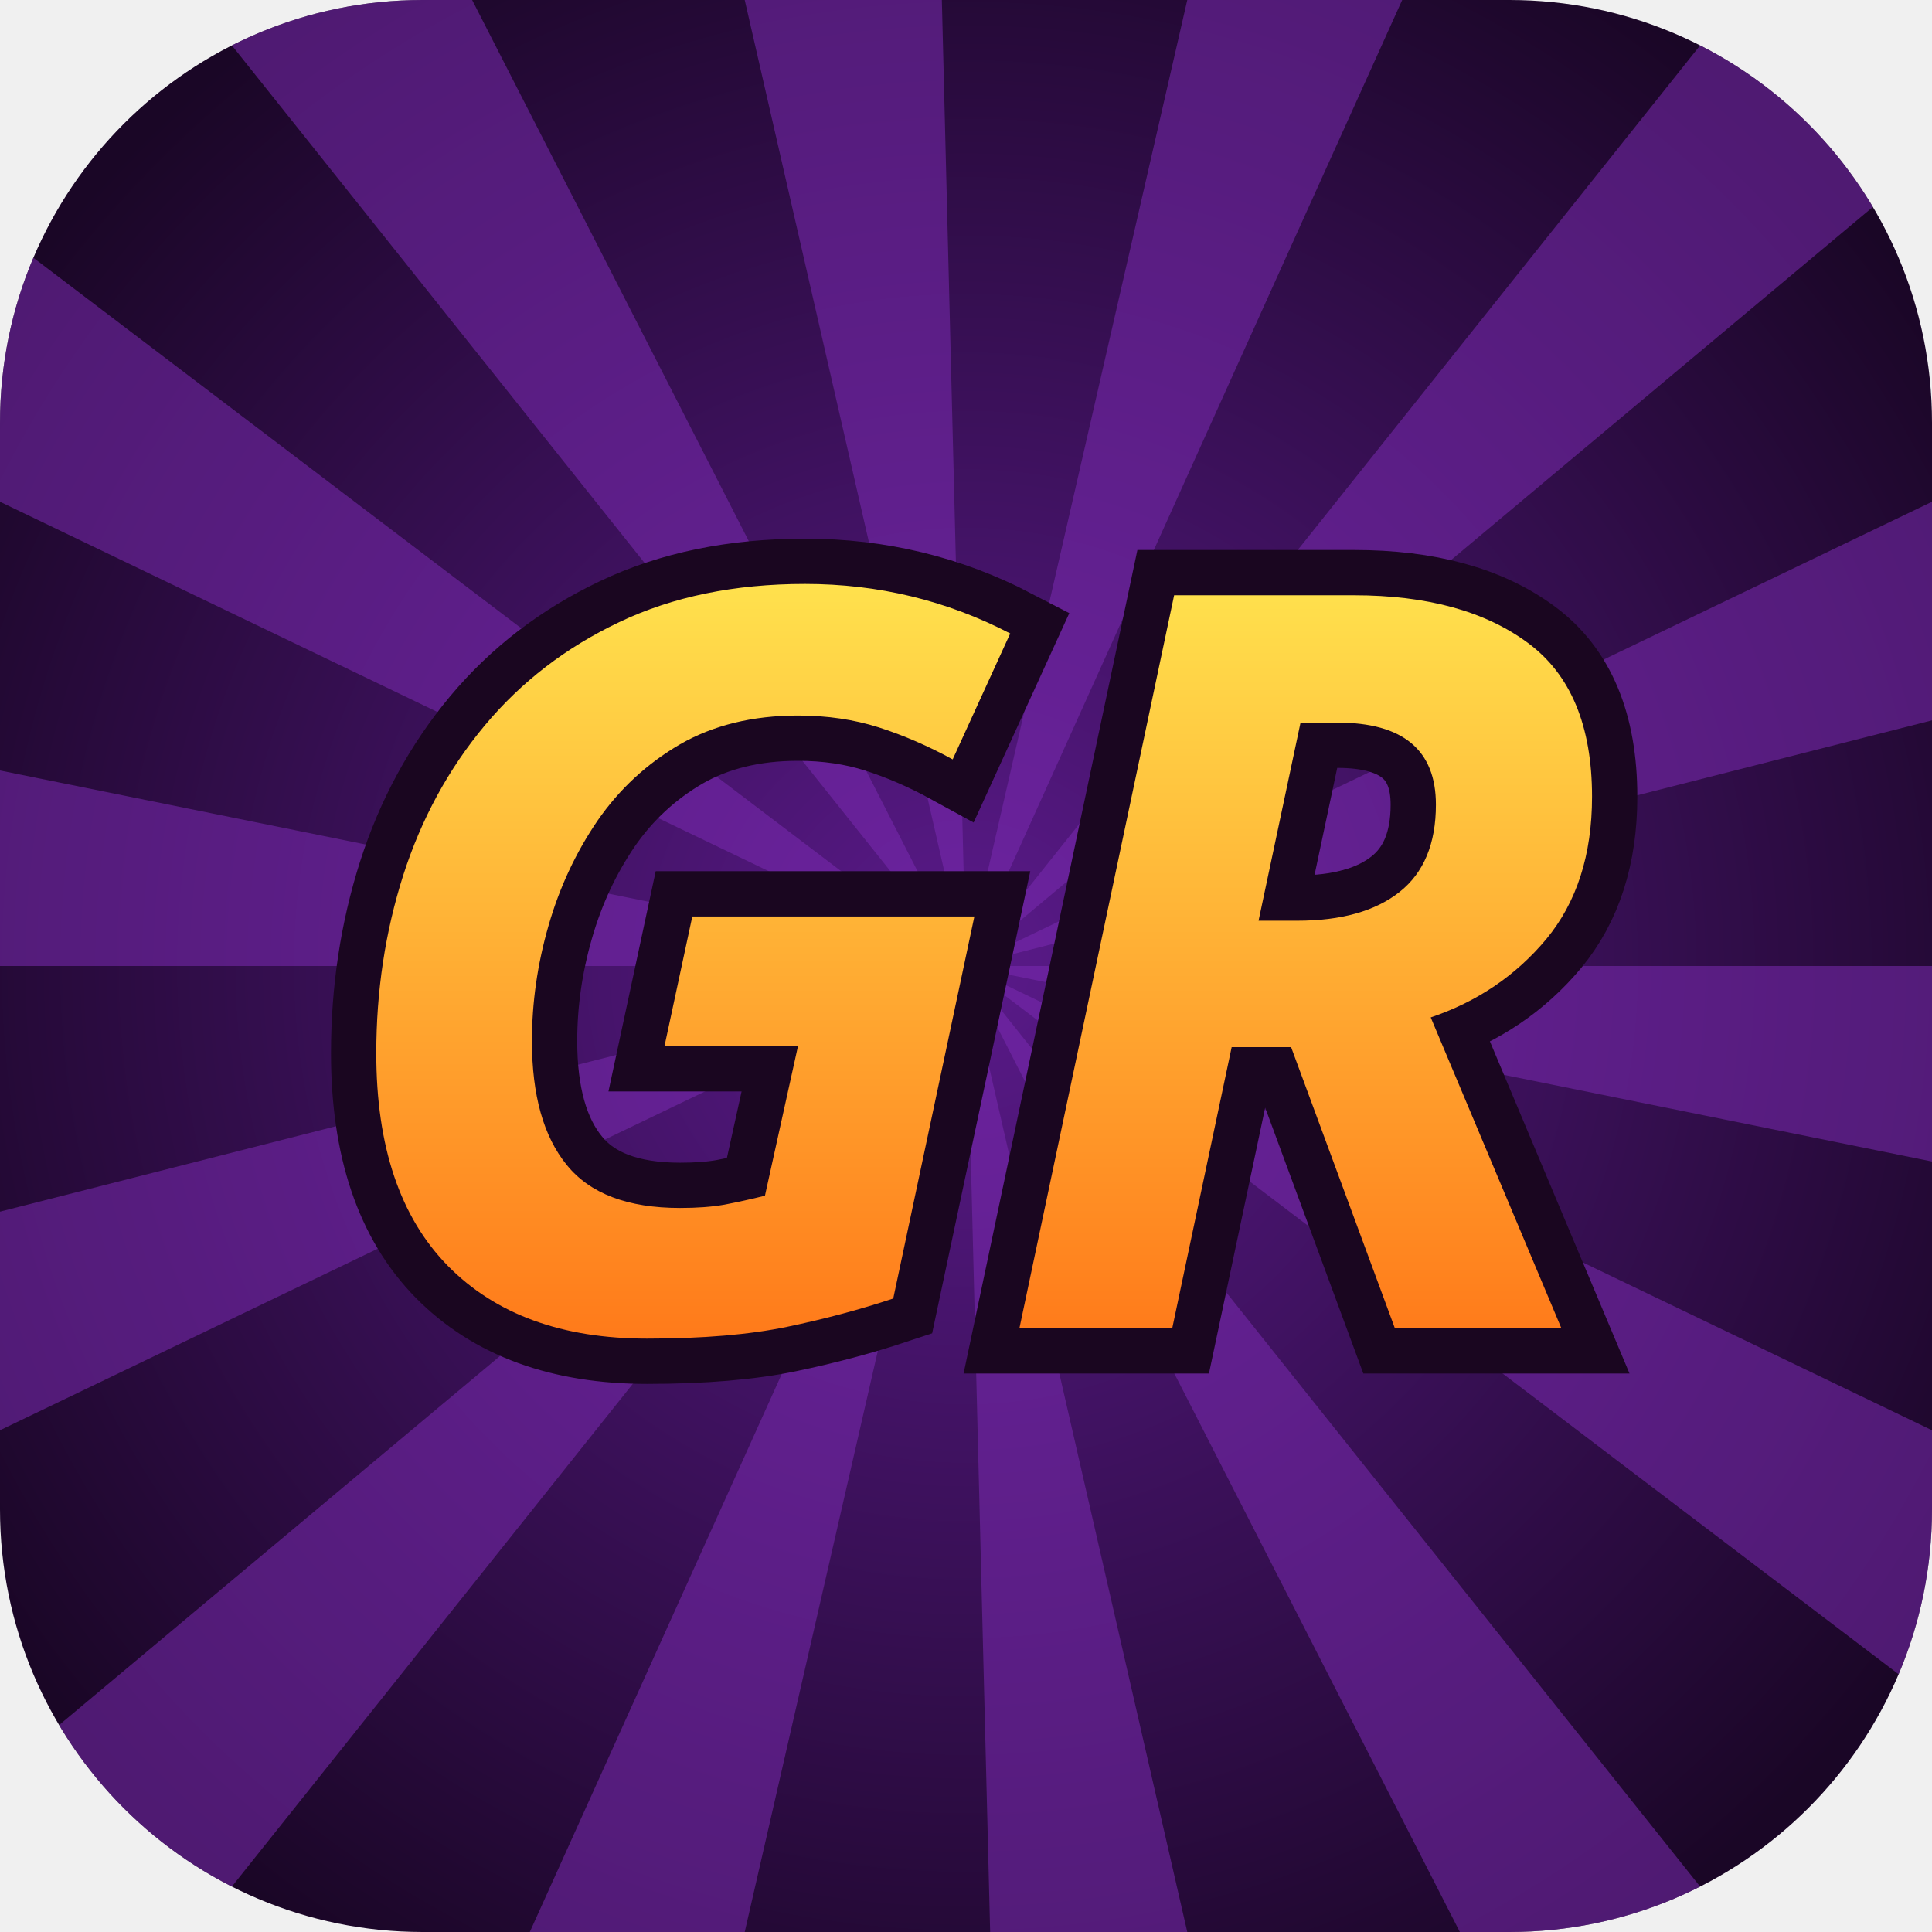
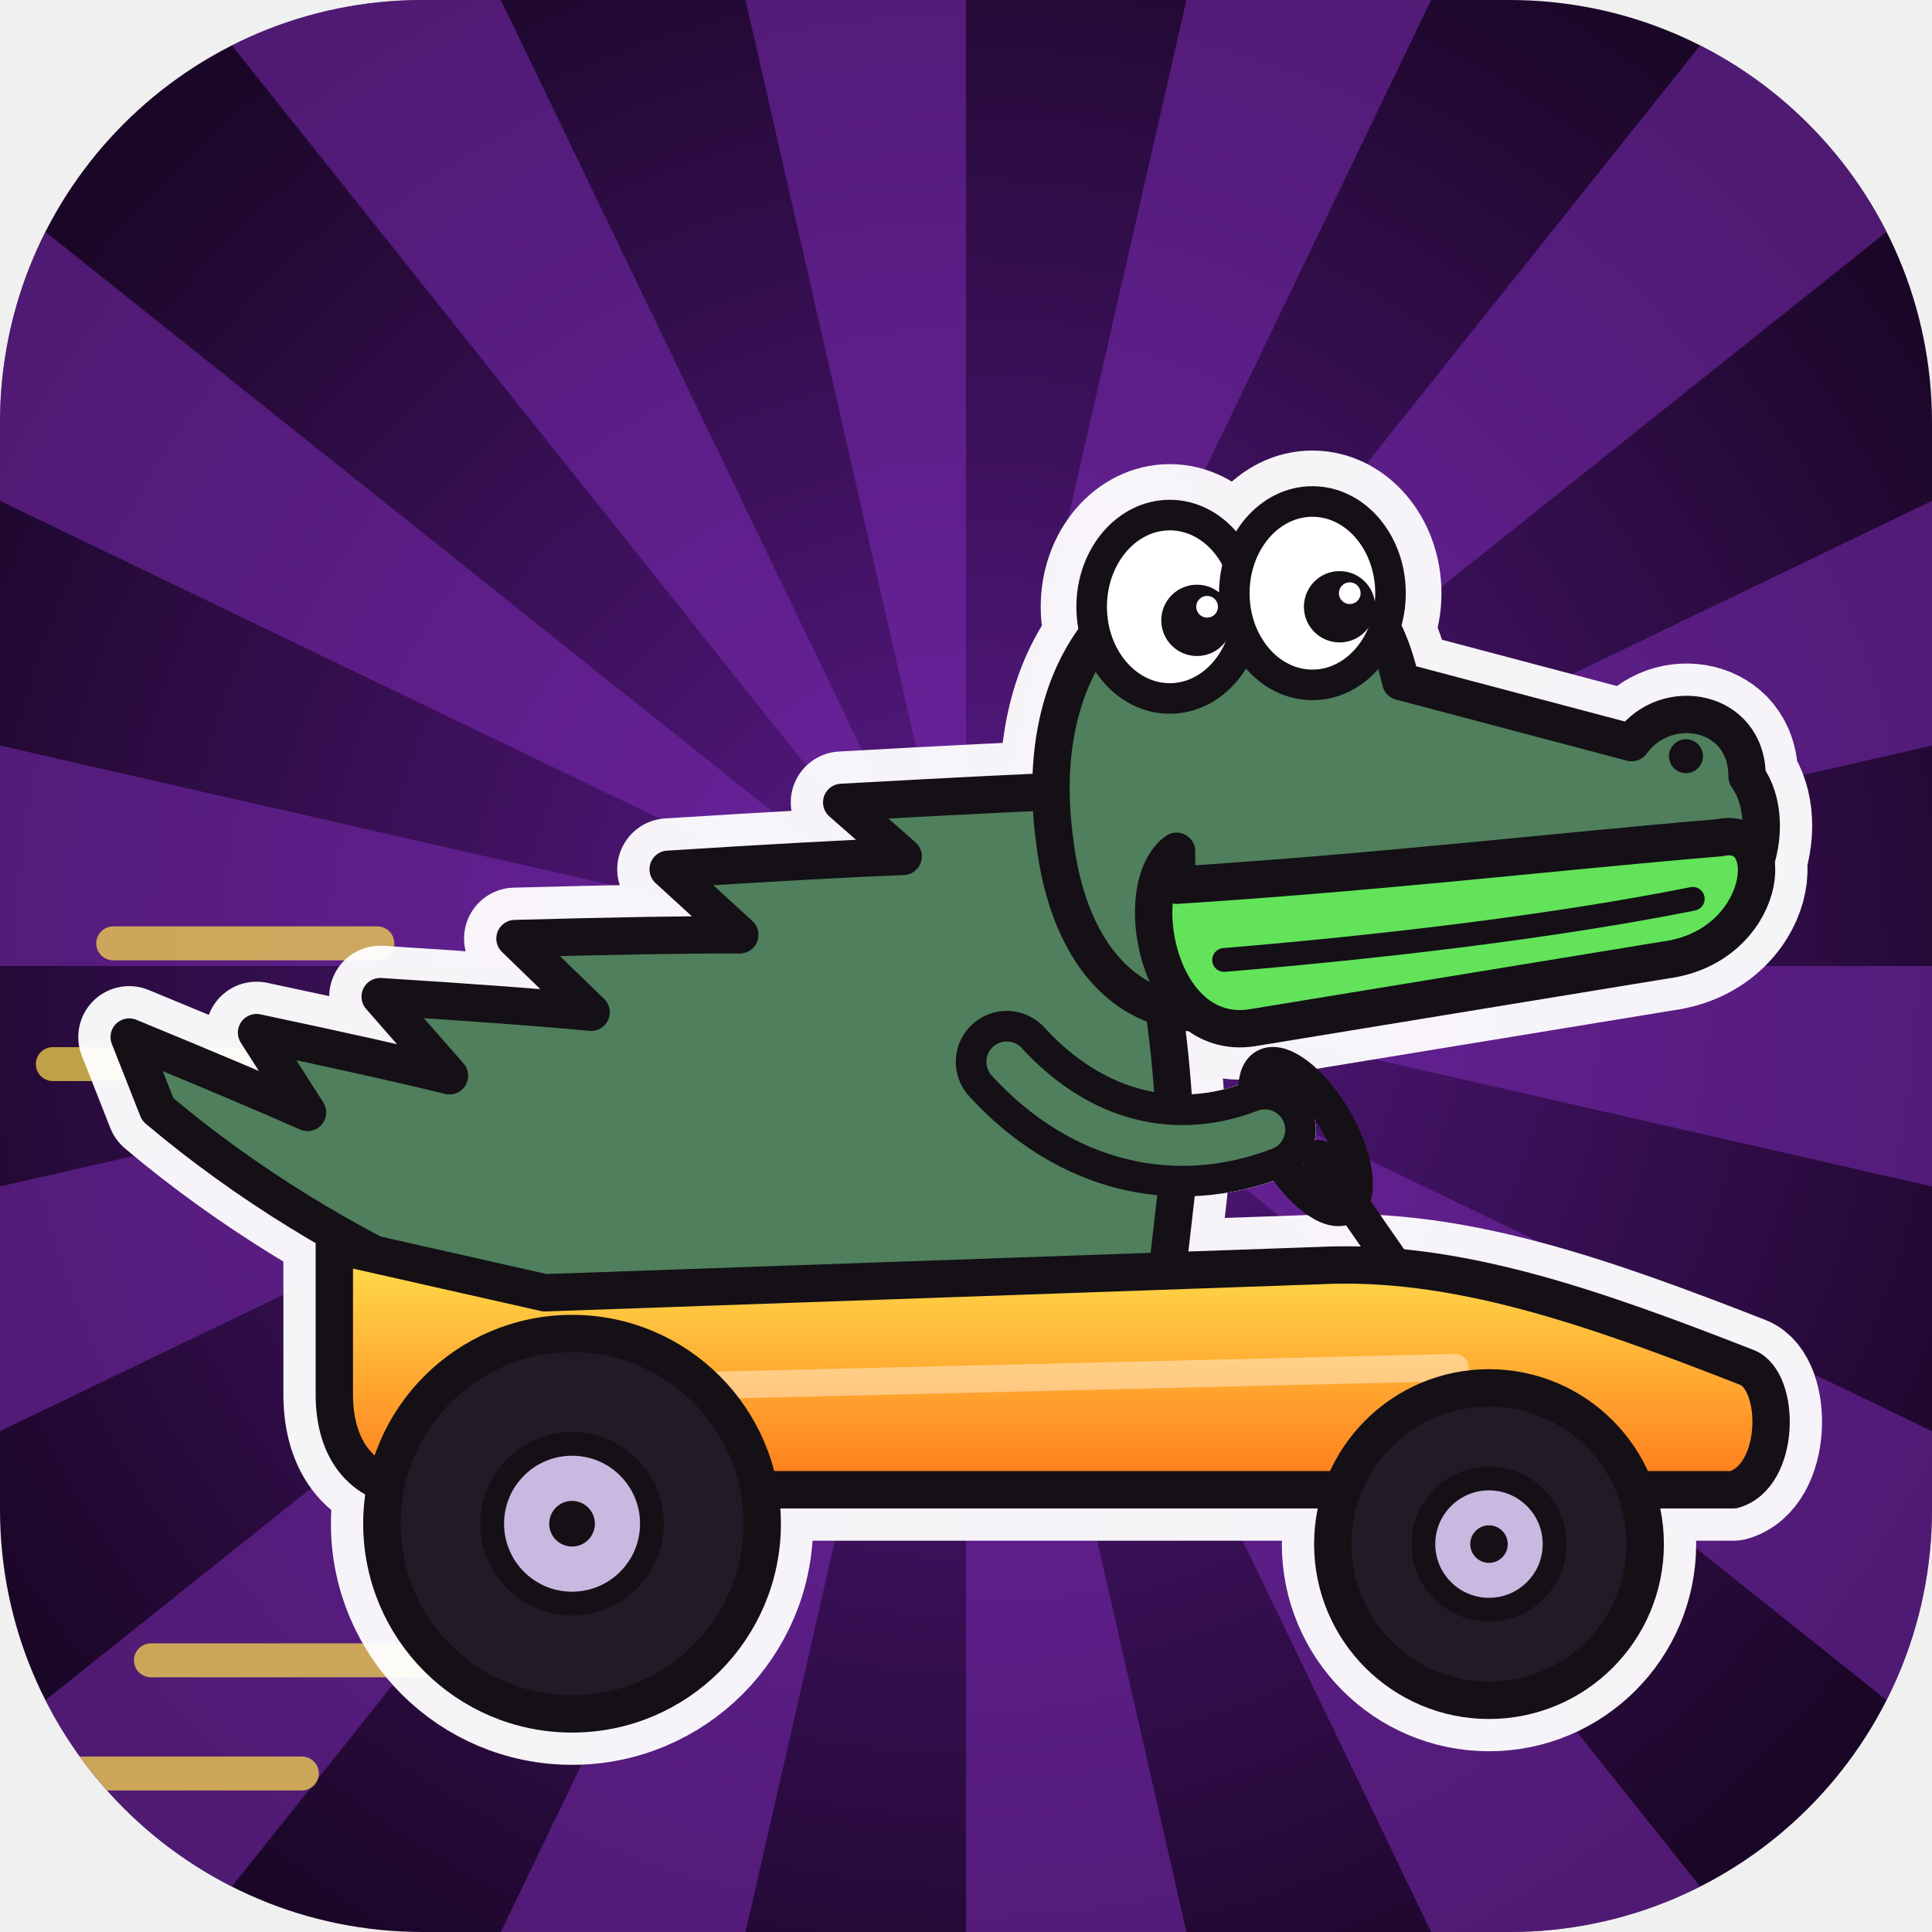
- <svg xmlns="http://www.w3.org/2000/svg" viewBox="0 0 64 64">
+ <svg xmlns="http://www.w3.org/2000/svg" viewBox="0 0 512 512">
  <defs>
    <radialGradient id="bg" cx="50%" cy="50%" r="60%">
      <stop offset="0" stop-color="#5a1a8a" />
      <stop offset="1" stop-color="#1a0626" />
    </radialGradient>
-     <linearGradient id="gr" x1="0" y1="0" x2="0" y2="1">
+     <linearGradient id="kart" x1="0" y1="0" x2="0" y2="1">
      <stop offset="0" stop-color="#ffe14d" />
      <stop offset="1" stop-color="#ff7a1a" />
    </linearGradient>
    <clipPath id="c">
-       <rect width="64" height="64" rx="14" />
+       <rect width="512" height="512" rx="112" />
    </clipPath>
  </defs>
  <g clip-path="url(#c)">
-     <rect width="64" height="64" fill="url(#bg)" />
+     <rect width="512" height="512" fill="url(#bg)" />
    <g opacity="0.55">
-       <path d="M32 32 L92.0 32.0 L90.8 43.9 Z" fill="#7a2ab0" />
-       <path d="M32 32 L86.1 58.0 L79.8 68.3 Z" fill="#7a2ab0" />
-       <path d="M32 32 L69.4 78.9 L59.3 85.4 Z" fill="#7a2ab0" />
-       <path d="M32 32 L45.4 90.5 L33.5 92.0 Z" fill="#7a2ab0" />
-       <path d="M32 32 L18.6 90.5 L7.3 86.7 Z" fill="#7a2ab0" />
-       <path d="M32 32 L-5.4 78.9 L-14.0 70.5 Z" fill="#7a2ab0" />
-       <path d="M32 32 L-22.1 58.0 L-26.2 46.8 Z" fill="#7a2ab0" />
-       <path d="M32 32 L-28.0 32.0 L-26.8 20.1 Z" fill="#7a2ab0" />
-       <path d="M32 32 L-22.1 6.0 L-15.8 -4.3 Z" fill="#7a2ab0" />
-       <path d="M32 32 L-5.4 -14.9 L4.7 -21.4 Z" fill="#7a2ab0" />
-       <path d="M32 32 L18.6 -26.5 L30.5 -28.0 Z" fill="#7a2ab0" />
-       <path d="M32 32 L45.4 -26.5 L56.7 -22.7 Z" fill="#7a2ab0" />
-       <path d="M32 32 L69.4 -14.9 L78.0 -6.5 Z" fill="#7a2ab0" />
-       <path d="M32 32 L86.1 6.0 L90.2 17.2 Z" fill="#7a2ab0" />
+       <path d="M256 256 L856.0 256.0 L841.0 389.5 Z" fill="#7a2ab0" />
+       <path d="M256 256 L796.6 516.3 L725.1 630.1 Z" fill="#7a2ab0" />
+       <path d="M256 256 L630.1 725.1 L516.3 796.6 Z" fill="#7a2ab0" />
+       <path d="M256 256 L389.5 841.0 L256.0 856.0 Z" fill="#7a2ab0" />
+       <path d="M256 256 L122.5 841.0 L-4.3 796.6 Z" fill="#7a2ab0" />
+       <path d="M256 256 L-118.1 725.1 L-213.1 630.1 Z" fill="#7a2ab0" />
+       <path d="M256 256 L-284.6 516.3 L-329.0 389.5 Z" fill="#7a2ab0" />
+       <path d="M256 256 L-344.0 256.0 L-329.0 122.5 Z" fill="#7a2ab0" />
+       <path d="M256 256 L-284.6 -4.3 L-213.1 -118.1 Z" fill="#7a2ab0" />
+       <path d="M256 256 L-118.1 -213.1 L-4.3 -284.6 Z" fill="#7a2ab0" />
+       <path d="M256 256 L122.5 -329.0 L256.0 -344.0 Z" fill="#7a2ab0" />
+       <path d="M256 256 L389.5 -329.0 L516.3 -284.6 Z" fill="#7a2ab0" />
+       <path d="M256 256 L630.1 -213.1 L725.1 -118.1 Z" fill="#7a2ab0" />
+       <path d="M256 256 L796.6 -4.3 L841.0 122.5 Z" fill="#7a2ab0" />
    </g>
+     <path d="M30 250 h70" stroke="#ffe14d" stroke-opacity="0.7" stroke-width="9" stroke-linecap="round" />
+     <path d="M14 282 h48" stroke="#ffe14d" stroke-opacity="0.7" stroke-width="9" stroke-linecap="round" />
+     <path d="M40 440 h90" stroke="#ffe14d" stroke-opacity="0.7" stroke-width="9" stroke-linecap="round" />
+     <path d="M20 470 h60" stroke="#ffe14d" stroke-opacity="0.7" stroke-width="9" stroke-linecap="round" />
  </g>
-   <text x="32" y="44" text-anchor="middle" font-family="Impact, 'Arial Black', sans-serif" font-weight="900" font-style="italic" font-size="34" fill="url(#gr)" stroke="#1a0620" stroke-width="3" paint-order="stroke" letter-spacing="-1">GR</text>
+   <g transform="translate(256 276) scale(0.9) translate(-256 -256)">
+     <g stroke="#fff" stroke-width="30" stroke-linejoin="round" fill="#fff" opacity="0.95">
+       <path d="M18.0 276.0 L9.6 254.7 Q44.6 269.1 62.1 276.9 L47.1 253.4 Q84.9 261.4 103.9 266.1 L83.5 242.8 Q124.7 245.4 145.6 247.4 L123.2 225.7 Q167.1 224.5 189.4 224.6 L168.3 205.3 Q214.2 202.4 237.5 201.5 L219.4 185.6 Q267.7 182.9 292.0 182.0 C312 205 318 262 318 300 L312 352 L190 352 C140 350 70 320 18 276 Z" stroke-linejoin="round" />
+       <path d="M268 262 C290 286 318 292 344 282" stroke-linecap="round" />
+       <path d="M268 262 C290 286 318 292 344 282" stroke-linecap="round" />
+       <path d="M282 196 C276 150 298 116 340 114 C370 113 380 132 384 150 L452 168   C462 154 486 158 486 178 C496 192 488 222 462 226 L338 246 C306 254 286 232 282 196 Z" stroke-linejoin="round" />
+       <path d="M318 210 C380 206 430 200 478 196 C496 192 492 228 462 232 L340 252 C312 256 304 210 318 200 Z" stroke-linejoin="round" />
+       <path d="M332 232 C380 228 430 222 470 214" stroke-linecap="round" />
+       <circle cx="468" cy="172" r="5" />
+       <ellipse cx="316" cy="128" rx="23" ry="27" />
+       <circle cx="324" cy="132" r="10.5" />
+       <circle cx="327" cy="128" r="3.2" />
+       <ellipse cx="358" cy="124" rx="23" ry="27" />
+       <circle cx="366" cy="128" r="10.5" />
+       <circle cx="369" cy="124" r="3.2" />
+       <path d="M70 316 L132 330 L360 322 C400 320 440 334 486 352 C496 356 496 384 482 388   L96 388 C78 388 70 376 70 360 Z" stroke-linejoin="round" />
+       <path d="M150 358 L400 352" stroke-linecap="round" />
+       <circle cx="140" cy="398" r="56" />
+       <circle cx="140" cy="398" r="23.52" />
+       <circle cx="140" cy="398" r="6.72" />
+       <circle cx="410" cy="404" r="46" />
+       <circle cx="410" cy="404" r="19.32" />
+       <circle cx="410" cy="404" r="5.52" />
+     </g>
+     <path d="M392 336 L360 290" stroke="#141016" stroke-width="10" stroke-linecap="round" />
+     <ellipse cx="356" cy="284" rx="10" ry="24" transform="rotate(-30 356 284)" fill="none" stroke="#141016" stroke-width="10" />
+     <path d="M18.0 276.0 L9.6 254.7 Q44.6 269.1 62.1 276.9 L47.1 253.4 Q84.9 261.4 103.9 266.1 L83.5 242.8 Q124.7 245.4 145.6 247.4 L123.2 225.7 Q167.1 224.5 189.4 224.6 L168.3 205.3 Q214.2 202.4 237.5 201.5 L219.4 185.6 Q267.7 182.9 292.0 182.0 C312 205 318 262 318 300 L312 352 L190 352 C140 350 70 320 18 276 Z" fill="#4f7f5c" stroke="#141016" stroke-width="11" stroke-linejoin="round" />
+     <path d="M268 262 C290 286 318 292 344 282" fill="none" stroke="#141016" stroke-width="30" stroke-linecap="round" />
+     <path d="M268 262 C290 286 318 292 344 282" fill="none" stroke="#4f7f5c" stroke-width="12" stroke-linecap="round" />
+     <path d="M282 196 C276 150 298 116 340 114 C370 113 380 132 384 150 L452 168   C462 154 486 158 486 178 C496 192 488 222 462 226 L338 246 C306 254 286 232 282 196 Z" fill="#4f7f5c" stroke="#141016" stroke-width="11" stroke-linejoin="round" />
+     <path d="M318 210 C380 206 430 200 478 196 C496 192 492 228 462 232 L340 252 C312 256 304 210 318 200 Z" fill="#62e35a" stroke="#141016" stroke-width="11" stroke-linejoin="round" />
+     <path d="M332 232 C380 228 430 222 470 214" fill="none" stroke="#141016" stroke-width="7" stroke-linecap="round" />
+     <circle cx="468" cy="172" r="5" fill="#141016" />
+     <ellipse cx="316" cy="128" rx="23" ry="27" fill="#fff" stroke="#141016" stroke-width="9" />
+     <circle cx="324" cy="132" r="10.5" fill="#141016" />
+     <circle cx="327" cy="128" r="3.2" fill="#fff" />
+     <ellipse cx="358" cy="124" rx="23" ry="27" fill="#fff" stroke="#141016" stroke-width="9" />
+     <circle cx="366" cy="128" r="10.5" fill="#141016" />
+     <circle cx="369" cy="124" r="3.2" fill="#fff" />
+     <path d="M70 316 L132 330 L360 322 C400 320 440 334 486 352 C496 356 496 384 482 388   L96 388 C78 388 70 376 70 360 Z" fill="url(#kart)" stroke="#141016" stroke-width="11" stroke-linejoin="round" />
+     <path d="M150 358 L400 352" stroke="#fff6" stroke-width="8" stroke-linecap="round" />
+     <circle cx="140" cy="398" r="56" fill="#221a26" stroke="#141016" stroke-width="11" />
+     <circle cx="140" cy="398" r="23.52" fill="#c9b8e0" stroke="#141016" stroke-width="7" />
+     <circle cx="140" cy="398" r="6.72" fill="#141016" />
+     <circle cx="410" cy="404" r="46" fill="#221a26" stroke="#141016" stroke-width="11" />
+     <circle cx="410" cy="404" r="19.32" fill="#c9b8e0" stroke="#141016" stroke-width="7" />
+     <circle cx="410" cy="404" r="5.52" fill="#141016" />
+   </g>
</svg>
